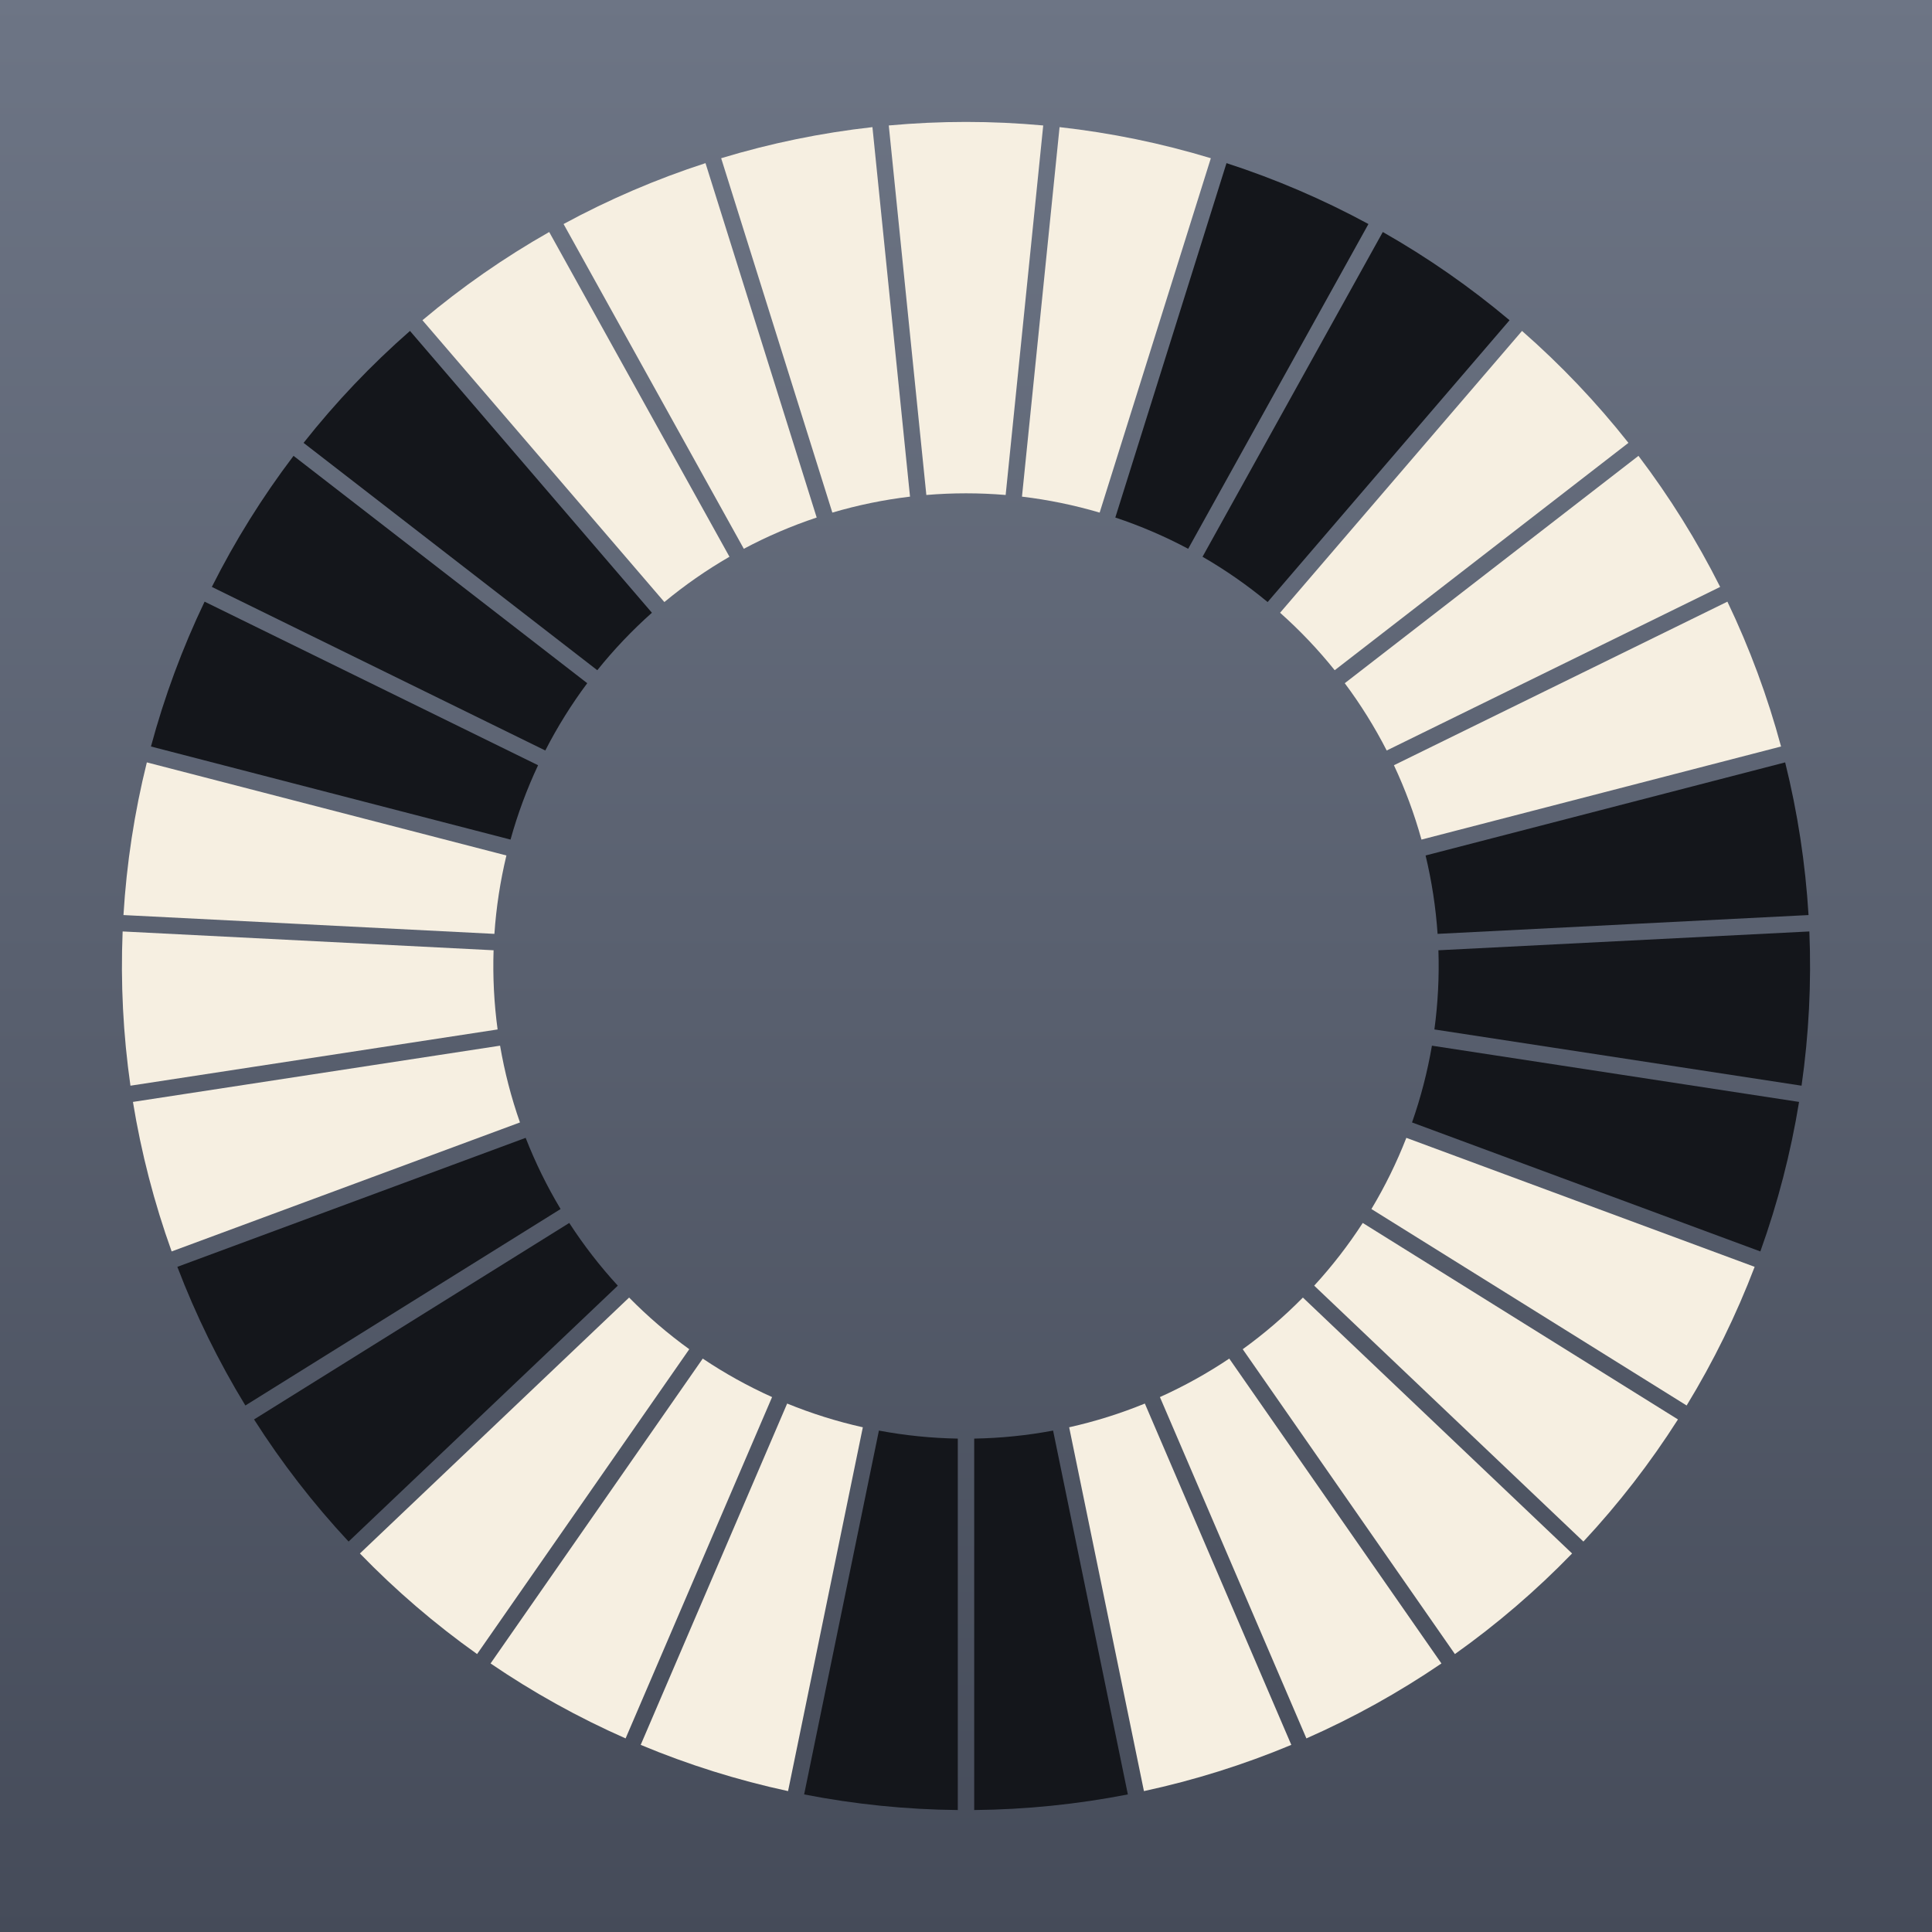
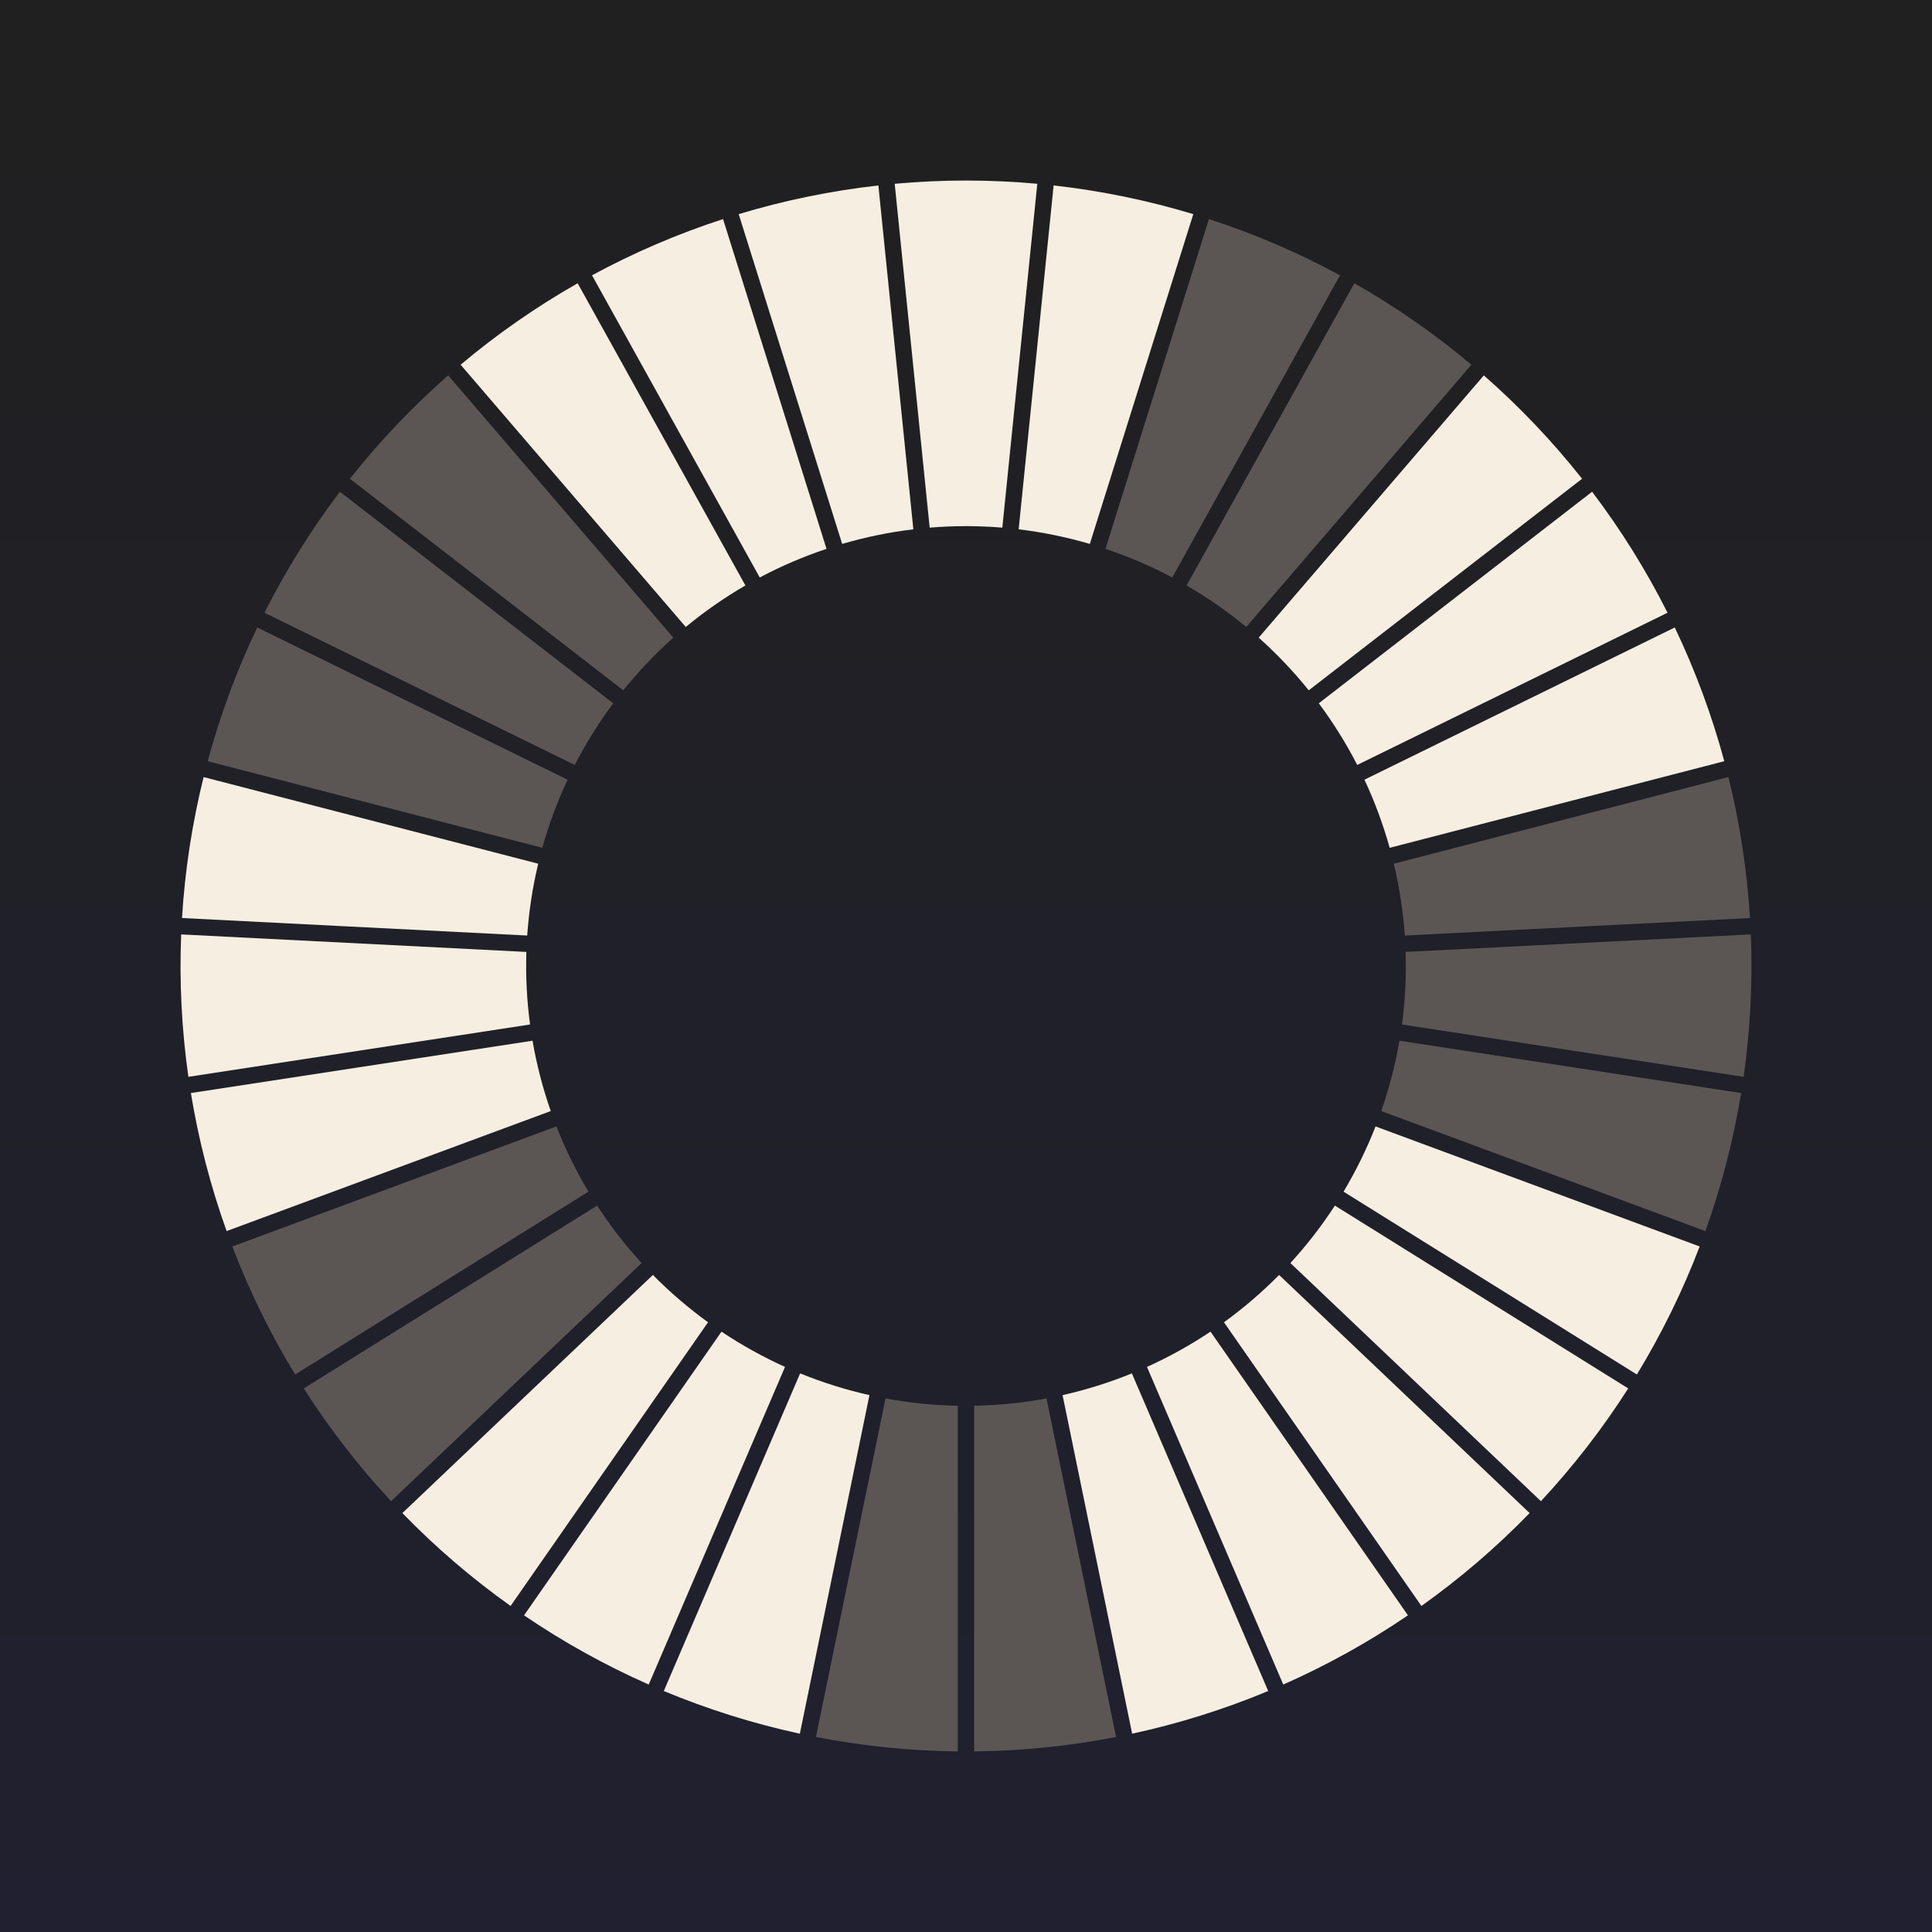
<svg xmlns="http://www.w3.org/2000/svg" viewBox="0 0 1024 1024" width="1024" height="1024">
  <defs>
    <rect id="body" x="0" y="0" width="1024" height="1024" />
    <linearGradient id="bg" x1="0" y1="0" x2="0" y2="1">
-       <stop offset="0" stop-color="#6d7585" />
-       <stop offset="1" stop-color="#454b59" />
+       <stop offset="0" stop-color="#202020" />
+       <stop offset="1" stop-color="#202030" />
    </linearGradient>
  </defs>
  <use href="#body" fill="url(#bg)" />
-   <path fill="#f6efe1" d="M471.07,66.50A447.38,447.38 0 0 1 552.93,66.50L533.02,262.35A250.53,250.53 0 0 0 490.98,262.35Z" />
-   <path fill="#f6efe1" d="M561.59,67.38A447.38,447.38 0 0 1 641.77,83.86L582.84,271.69A250.53,250.53 0 0 0 541.67,263.23Z" />
-   <path fill="#14161b" d="M650.07,86.46A447.38,447.38 0 0 1 725.30,118.74L629.76,290.87A250.53,250.53 0 0 0 591.14,274.30Z" />
-   <path fill="#14161b" d="M732.91,122.97A447.38,447.38 0 0 1 800.10,169.73L671.87,319.10A250.53,250.53 0 0 0 637.37,295.09Z" />
-   <path fill="#f6efe1" d="M806.70,175.40A447.38,447.38 0 0 1 863.10,234.73L707.42,355.23A250.53,250.53 0 0 0 678.47,324.77Z" />
-   <path fill="#f6efe1" d="M868.42,241.61A447.38,447.38 0 0 1 911.72,311.08L734.98,397.78A250.53,250.53 0 0 0 712.75,362.11Z" />
-   <path fill="#f6efe1" d="M915.56,318.89A447.38,447.38 0 0 1 943.99,395.66L753.41,445.00A250.53,250.53 0 0 0 738.81,405.59Z" />
-   <path fill="#14161b" d="M946.17,404.08A447.38,447.38 0 0 1 958.56,485.00L761.95,494.97A250.53,250.53 0 0 0 755.59,453.42Z" />
-   <path fill="#14161b" d="M959.00,493.69A447.38,447.38 0 0 1 954.86,575.44L760.26,545.63A250.53,250.53 0 0 0 762.39,503.66Z" />
-   <path fill="#14161b" d="M953.54,584.04A447.38,447.38 0 0 1 933.02,663.29L748.41,594.92A250.53,250.53 0 0 0 758.95,554.23Z" />
-   <path fill="#f6efe1" d="M930.00,671.45A447.38,447.38 0 0 1 893.95,744.94L726.88,640.81A250.53,250.53 0 0 0 745.39,603.08Z" />
-   <path fill="#f6efe1" d="M889.35,752.33A447.38,447.38 0 0 1 839.24,817.06L696.55,681.43A250.53,250.53 0 0 0 722.28,648.19Z" />
-   <path fill="#f6efe1" d="M833.24,823.37A447.38,447.38 0 0 1 771.13,876.69L658.67,715.11A250.53,250.53 0 0 0 690.56,687.73Z" />
-   <path fill="#f6efe1" d="M763.99,881.66A447.38,447.38 0 0 1 692.42,921.39L614.78,740.48A250.53,250.53 0 0 0 651.53,720.08Z" />
-   <path fill="#f6efe1" d="M684.42,924.82A447.38,447.38 0 0 1 606.31,949.32L566.68,756.49A250.53,250.53 0 0 0 606.79,743.91Z" />
-   <path fill="#14161b" d="M597.79,951.08A447.38,447.38 0 0 1 516.35,959.36L516.35,762.49A250.53,250.53 0 0 0 558.16,758.24Z" />
-   <path fill="#14161b" d="M507.65,959.36A447.38,447.38 0 0 1 426.21,951.08L465.84,758.24A250.53,250.53 0 0 0 507.65,762.49Z" />
-   <path fill="#f6efe1" d="M417.69,949.32A447.38,447.38 0 0 1 339.58,924.82L417.21,743.91A250.53,250.53 0 0 0 457.32,756.49Z" />
-   <path fill="#f6efe1" d="M331.58,921.39A447.38,447.38 0 0 1 260.01,881.66L372.47,720.08A250.53,250.53 0 0 0 409.22,740.48Z" />
-   <path fill="#f6efe1" d="M252.87,876.69A447.38,447.38 0 0 1 190.76,823.37L333.44,687.73A250.53,250.53 0 0 0 365.33,715.11Z" />
-   <path fill="#14161b" d="M184.76,817.06A447.38,447.38 0 0 1 134.65,752.33L301.72,648.19A250.53,250.53 0 0 0 327.45,681.43Z" />
-   <path fill="#14161b" d="M130.05,744.94A447.38,447.38 0 0 1 94.00,671.45L278.61,603.08A250.53,250.53 0 0 0 297.12,640.81Z" />
-   <path fill="#f6efe1" d="M90.98,663.29A447.38,447.38 0 0 1 70.46,584.04L265.05,554.23A250.53,250.53 0 0 0 275.59,594.92Z" />
-   <path fill="#f6efe1" d="M69.14,575.44A447.38,447.38 0 0 1 65.00,493.69L261.61,503.66A250.53,250.53 0 0 0 263.74,545.63Z" />
-   <path fill="#f6efe1" d="M65.44,485.00A447.38,447.38 0 0 1 77.83,404.08L268.41,453.42A250.53,250.53 0 0 0 262.05,494.97Z" />
-   <path fill="#14161b" d="M80.01,395.66A447.38,447.38 0 0 1 108.44,318.89L285.19,405.59A250.53,250.53 0 0 0 270.59,445.00Z" />
-   <path fill="#14161b" d="M112.28,311.08A447.38,447.38 0 0 1 155.58,241.61L311.25,362.11A250.53,250.53 0 0 0 289.02,397.78Z" />
-   <path fill="#14161b" d="M160.90,234.73A447.38,447.38 0 0 1 217.30,175.40L345.53,324.77A250.53,250.53 0 0 0 316.58,355.23Z" />
-   <path fill="#f6efe1" d="M223.90,169.73A447.38,447.38 0 0 1 291.09,122.97L386.63,295.09A250.53,250.53 0 0 0 352.13,319.10Z" />
-   <path fill="#f6efe1" d="M298.70,118.74A447.38,447.38 0 0 1 373.93,86.46L432.86,274.30A250.53,250.53 0 0 0 394.24,290.87Z" />
-   <path fill="#f6efe1" d="M382.23,83.86A447.38,447.38 0 0 1 462.41,67.38L482.33,263.23A250.53,250.53 0 0 0 441.16,271.69Z" />
+   <path fill="#f6efe1" d="M474.21,97.41A416.31,416.31 0 0 1 549.79,97.41L531.25,279.66A233.13,233.13 0 0 0 492.75,279.66Z" />
+   <path fill="#f6efe1" d="M558.44,98.29A416.31,416.31 0 0 1 632.47,113.50L577.63,288.29A233.13,233.13 0 0 0 539.91,280.54Z" />
+   <path fill="#5b5654" d="M640.77,116.11A416.31,416.31 0 0 1 710.22,145.91L621.32,306.08A233.13,233.13 0 0 0 585.93,290.90Z" />
+   <path fill="#5b5654" d="M717.83,150.13A416.31,416.31 0 0 1 779.86,193.31L660.53,332.31A233.13,233.13 0 0 0 628.92,310.31Z" />
+   <path fill="#f6efe1" d="M786.46,198.97A416.31,416.31 0 0 1 838.53,253.75L693.66,365.88A233.13,233.13 0 0 0 667.13,337.97Z" />
+   <path fill="#f6efe1" d="M843.85,260.63A416.31,416.31 0 0 1 883.83,324.76L719.36,405.44A233.13,233.13 0 0 0 698.99,372.76Z" />
+   <path fill="#f6efe1" d="M887.66,332.57A416.31,416.31 0 0 1 913.91,403.45L736.56,449.36A233.13,233.13 0 0 0 723.19,413.25Z" />
+   <path fill="#5b5654" d="M916.09,411.87A416.31,416.31 0 0 1 927.53,486.57L744.57,495.85A233.13,233.13 0 0 0 738.74,457.78Z" />
+   <path fill="#5b5654" d="M927.97,495.26A416.31,416.31 0 0 1 924.15,570.74L743.06,543.00A233.13,233.13 0 0 0 745.01,504.54Z" />
+   <path fill="#5b5654" d="M922.83,579.34A416.31,416.31 0 0 1 903.89,652.50L732.09,588.88A233.13,233.13 0 0 0 741.75,551.60Z" />
+   <path fill="#f6efe1" d="M900.86,660.66A416.31,416.31 0 0 1 867.58,728.51L712.11,631.61A233.13,233.13 0 0 0 729.07,597.03Z" />
+   <path fill="#f6efe1" d="M862.98,735.89A416.31,416.31 0 0 1 816.72,795.66L683.94,669.44A233.13,233.13 0 0 0 707.51,638.99Z" />
+   <path fill="#f6efe1" d="M810.73,801.96A416.31,416.31 0 0 1 753.38,851.19L648.73,700.83A233.13,233.13 0 0 0 677.95,675.75Z" />
+   <path fill="#f6efe1" d="M746.24,856.16A416.31,416.31 0 0 1 680.16,892.84L607.92,724.49A233.13,233.13 0 0 0 641.59,705.80Z" />
+   <path fill="#f6efe1" d="M672.17,896.27A416.31,416.31 0 0 1 600.06,918.89L563.18,739.45A233.13,233.13 0 0 0 599.92,727.92Z" />
+   <path fill="#5b5654" d="M591.54,920.64A416.31,416.31 0 0 1 516.35,928.29L516.35,745.09A233.13,233.13 0 0 0 554.66,741.20Z" />
+   <path fill="#5b5654" d="M507.65,928.29A416.31,416.31 0 0 1 432.46,920.64L469.34,741.20A233.13,233.13 0 0 0 507.65,745.09Z" />
+   <path fill="#f6efe1" d="M423.94,918.89A416.31,416.31 0 0 1 351.83,896.27L424.08,727.92A233.13,233.13 0 0 0 460.82,739.45Z" />
+   <path fill="#f6efe1" d="M343.84,892.84A416.31,416.31 0 0 1 277.76,856.16L382.41,705.80A233.13,233.13 0 0 0 416.08,724.49Z" />
+   <path fill="#f6efe1" d="M270.62,851.19A416.31,416.31 0 0 1 213.27,801.96L346.05,675.75A233.13,233.13 0 0 0 375.27,700.83Z" />
+   <path fill="#5b5654" d="M207.28,795.66A416.31,416.31 0 0 1 161.02,735.89L316.49,638.99A233.13,233.13 0 0 0 340.06,669.44Z" />
+   <path fill="#5b5654" d="M156.42,728.51A416.31,416.31 0 0 1 123.14,660.66L294.93,597.03A233.13,233.13 0 0 0 311.89,631.61Z" />
+   <path fill="#f6efe1" d="M120.11,652.50A416.31,416.31 0 0 1 101.17,579.34L282.25,551.60A233.13,233.13 0 0 0 291.91,588.88Z" />
+   <path fill="#f6efe1" d="M99.85,570.74A416.31,416.31 0 0 1 96.03,495.26L278.99,504.54A233.13,233.13 0 0 0 280.94,543.00Z" />
+   <path fill="#f6efe1" d="M96.47,486.57A416.31,416.31 0 0 1 107.91,411.87L285.26,457.78A233.13,233.13 0 0 0 279.43,495.85Z" />
+   <path fill="#5b5654" d="M110.09,403.45A416.31,416.31 0 0 1 136.34,332.57L300.81,413.25A233.13,233.13 0 0 0 287.44,449.36Z" />
+   <path fill="#5b5654" d="M140.17,324.76A416.31,416.31 0 0 1 180.15,260.63L325.01,372.76A233.13,233.13 0 0 0 304.64,405.44Z" />
+   <path fill="#5b5654" d="M185.47,253.75A416.31,416.31 0 0 1 237.54,198.97L356.87,337.97A233.13,233.13 0 0 0 330.34,365.88Z" />
+   <path fill="#f6efe1" d="M244.14,193.31A416.31,416.31 0 0 1 306.17,150.13L395.08,310.31A233.13,233.13 0 0 0 363.47,332.31Z" />
+   <path fill="#f6efe1" d="M313.78,145.91A416.31,416.31 0 0 1 383.23,116.11L438.07,290.90A233.13,233.13 0 0 0 402.68,306.08Z" />
+   <path fill="#f6efe1" d="M391.53,113.50A416.31,416.31 0 0 1 465.56,98.29L484.09,280.54A233.13,233.13 0 0 0 446.37,288.29Z" />
</svg>
